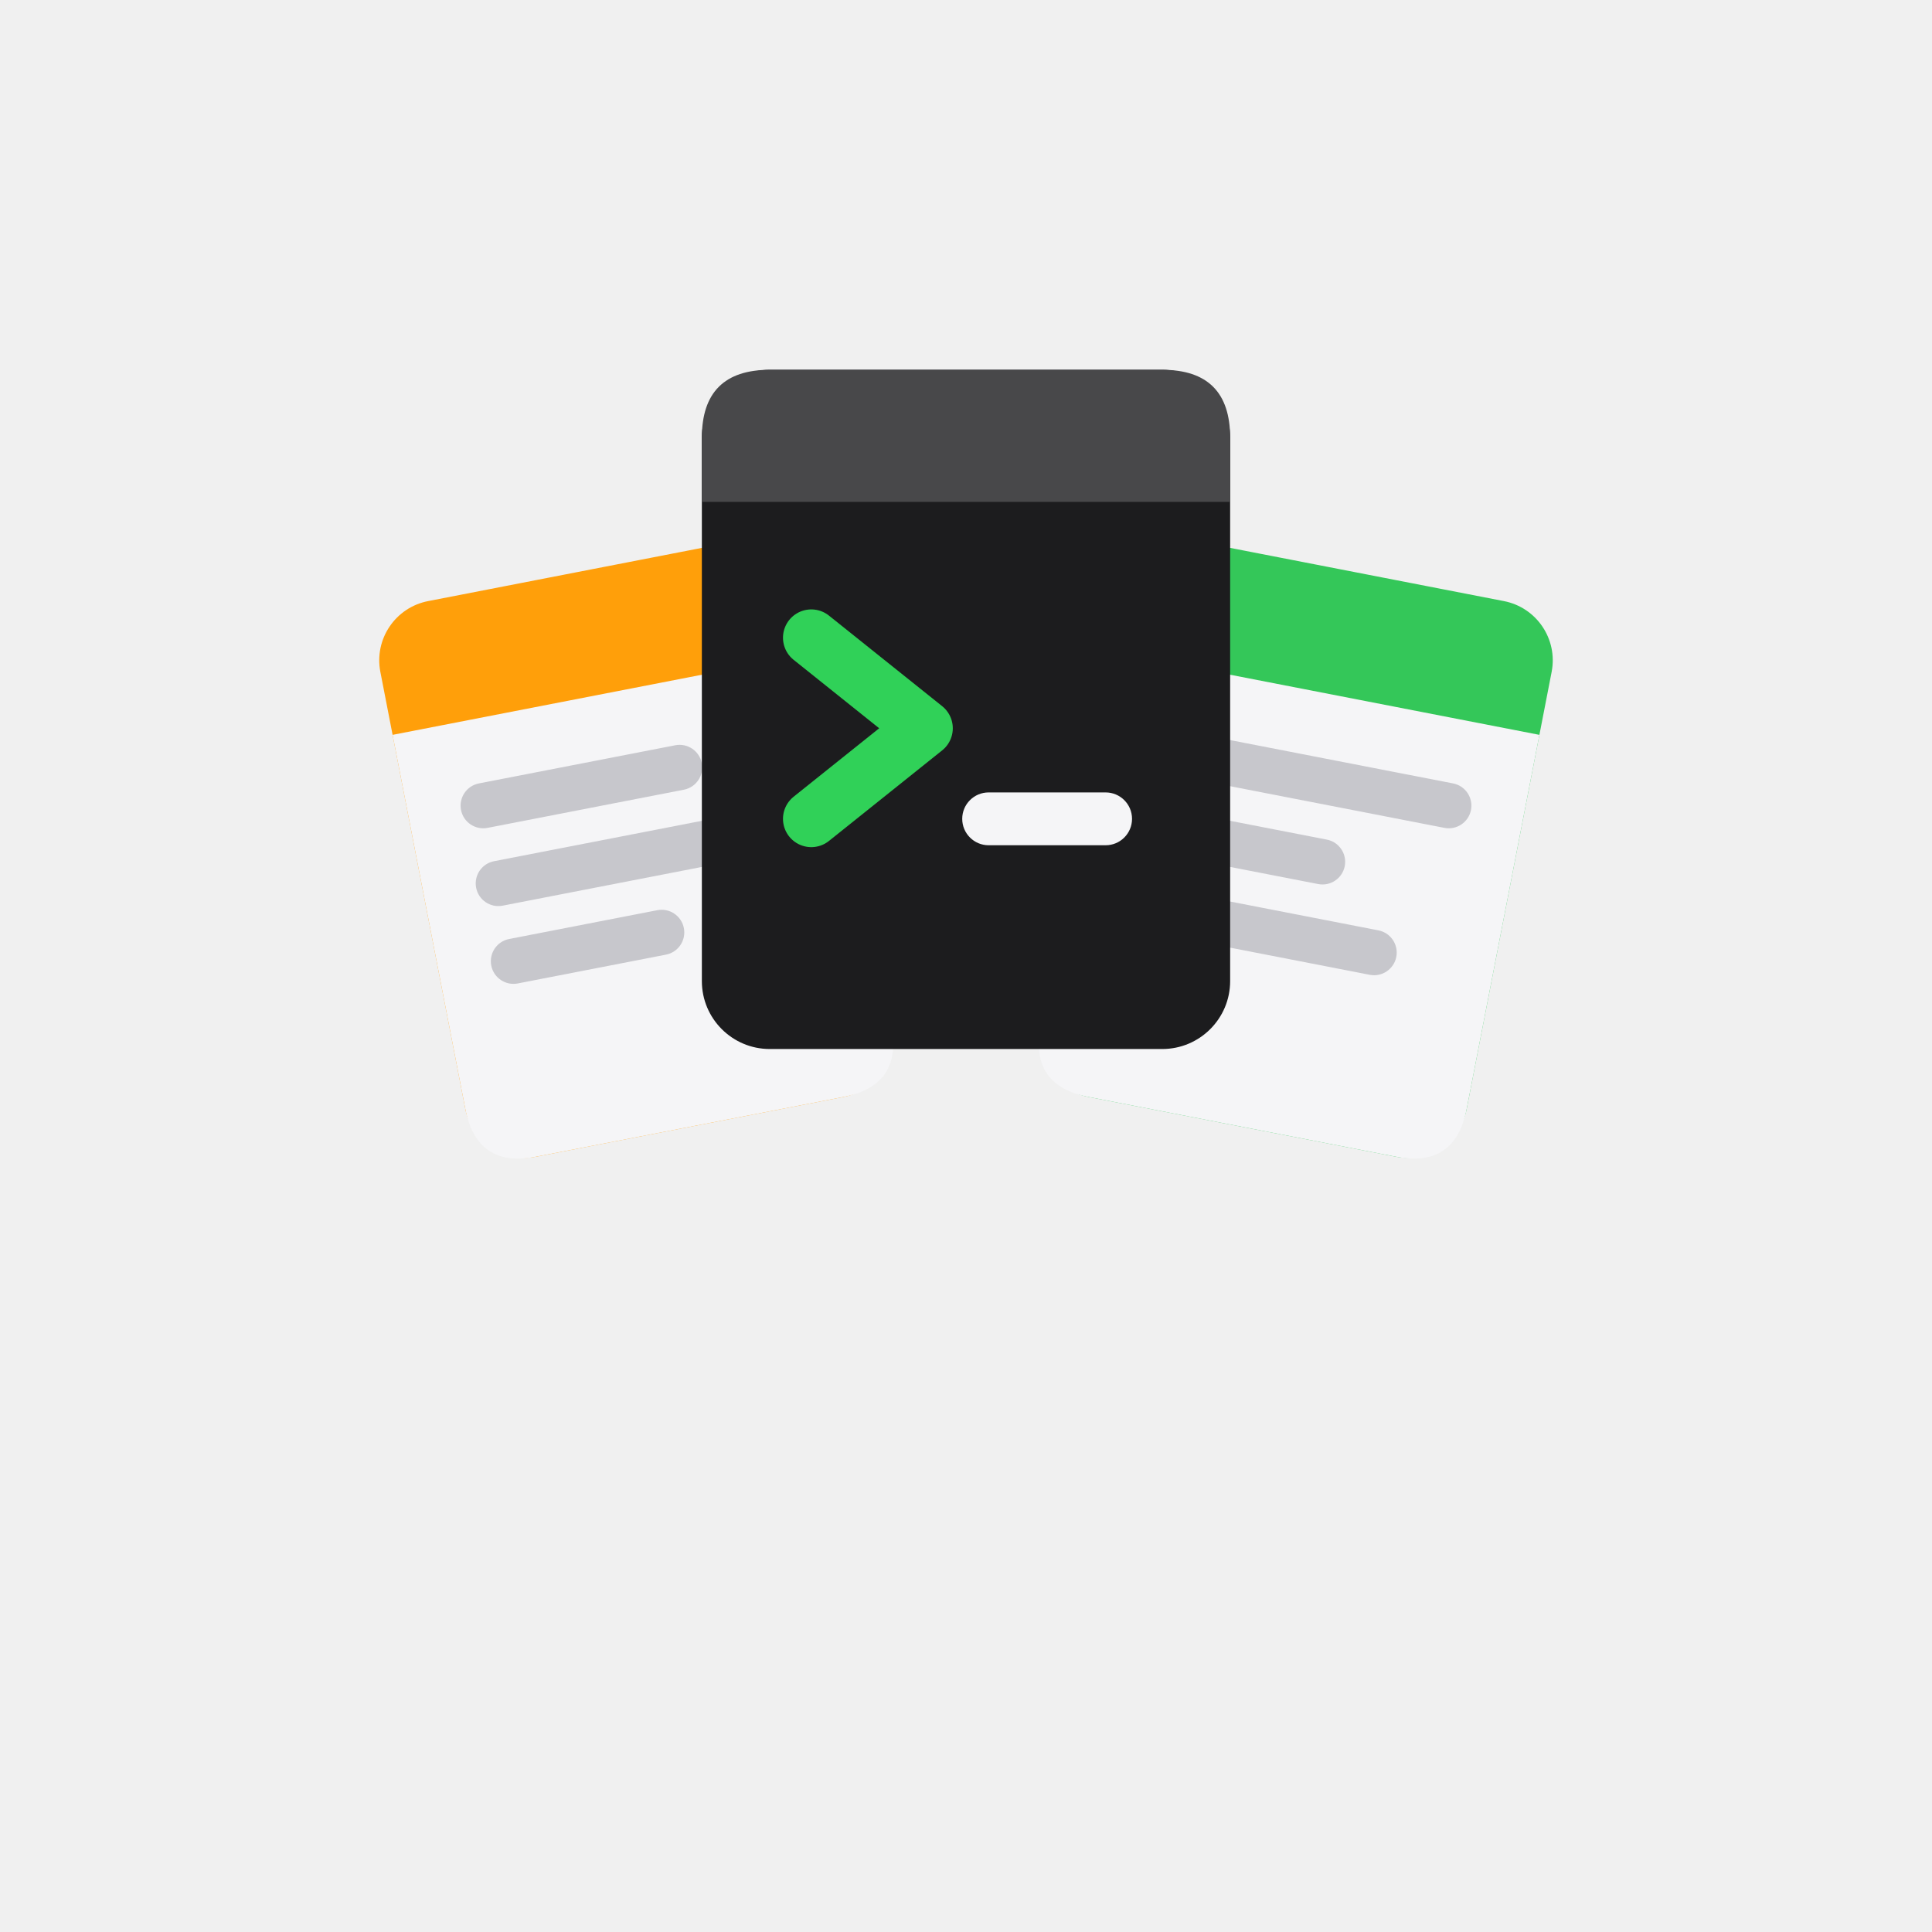
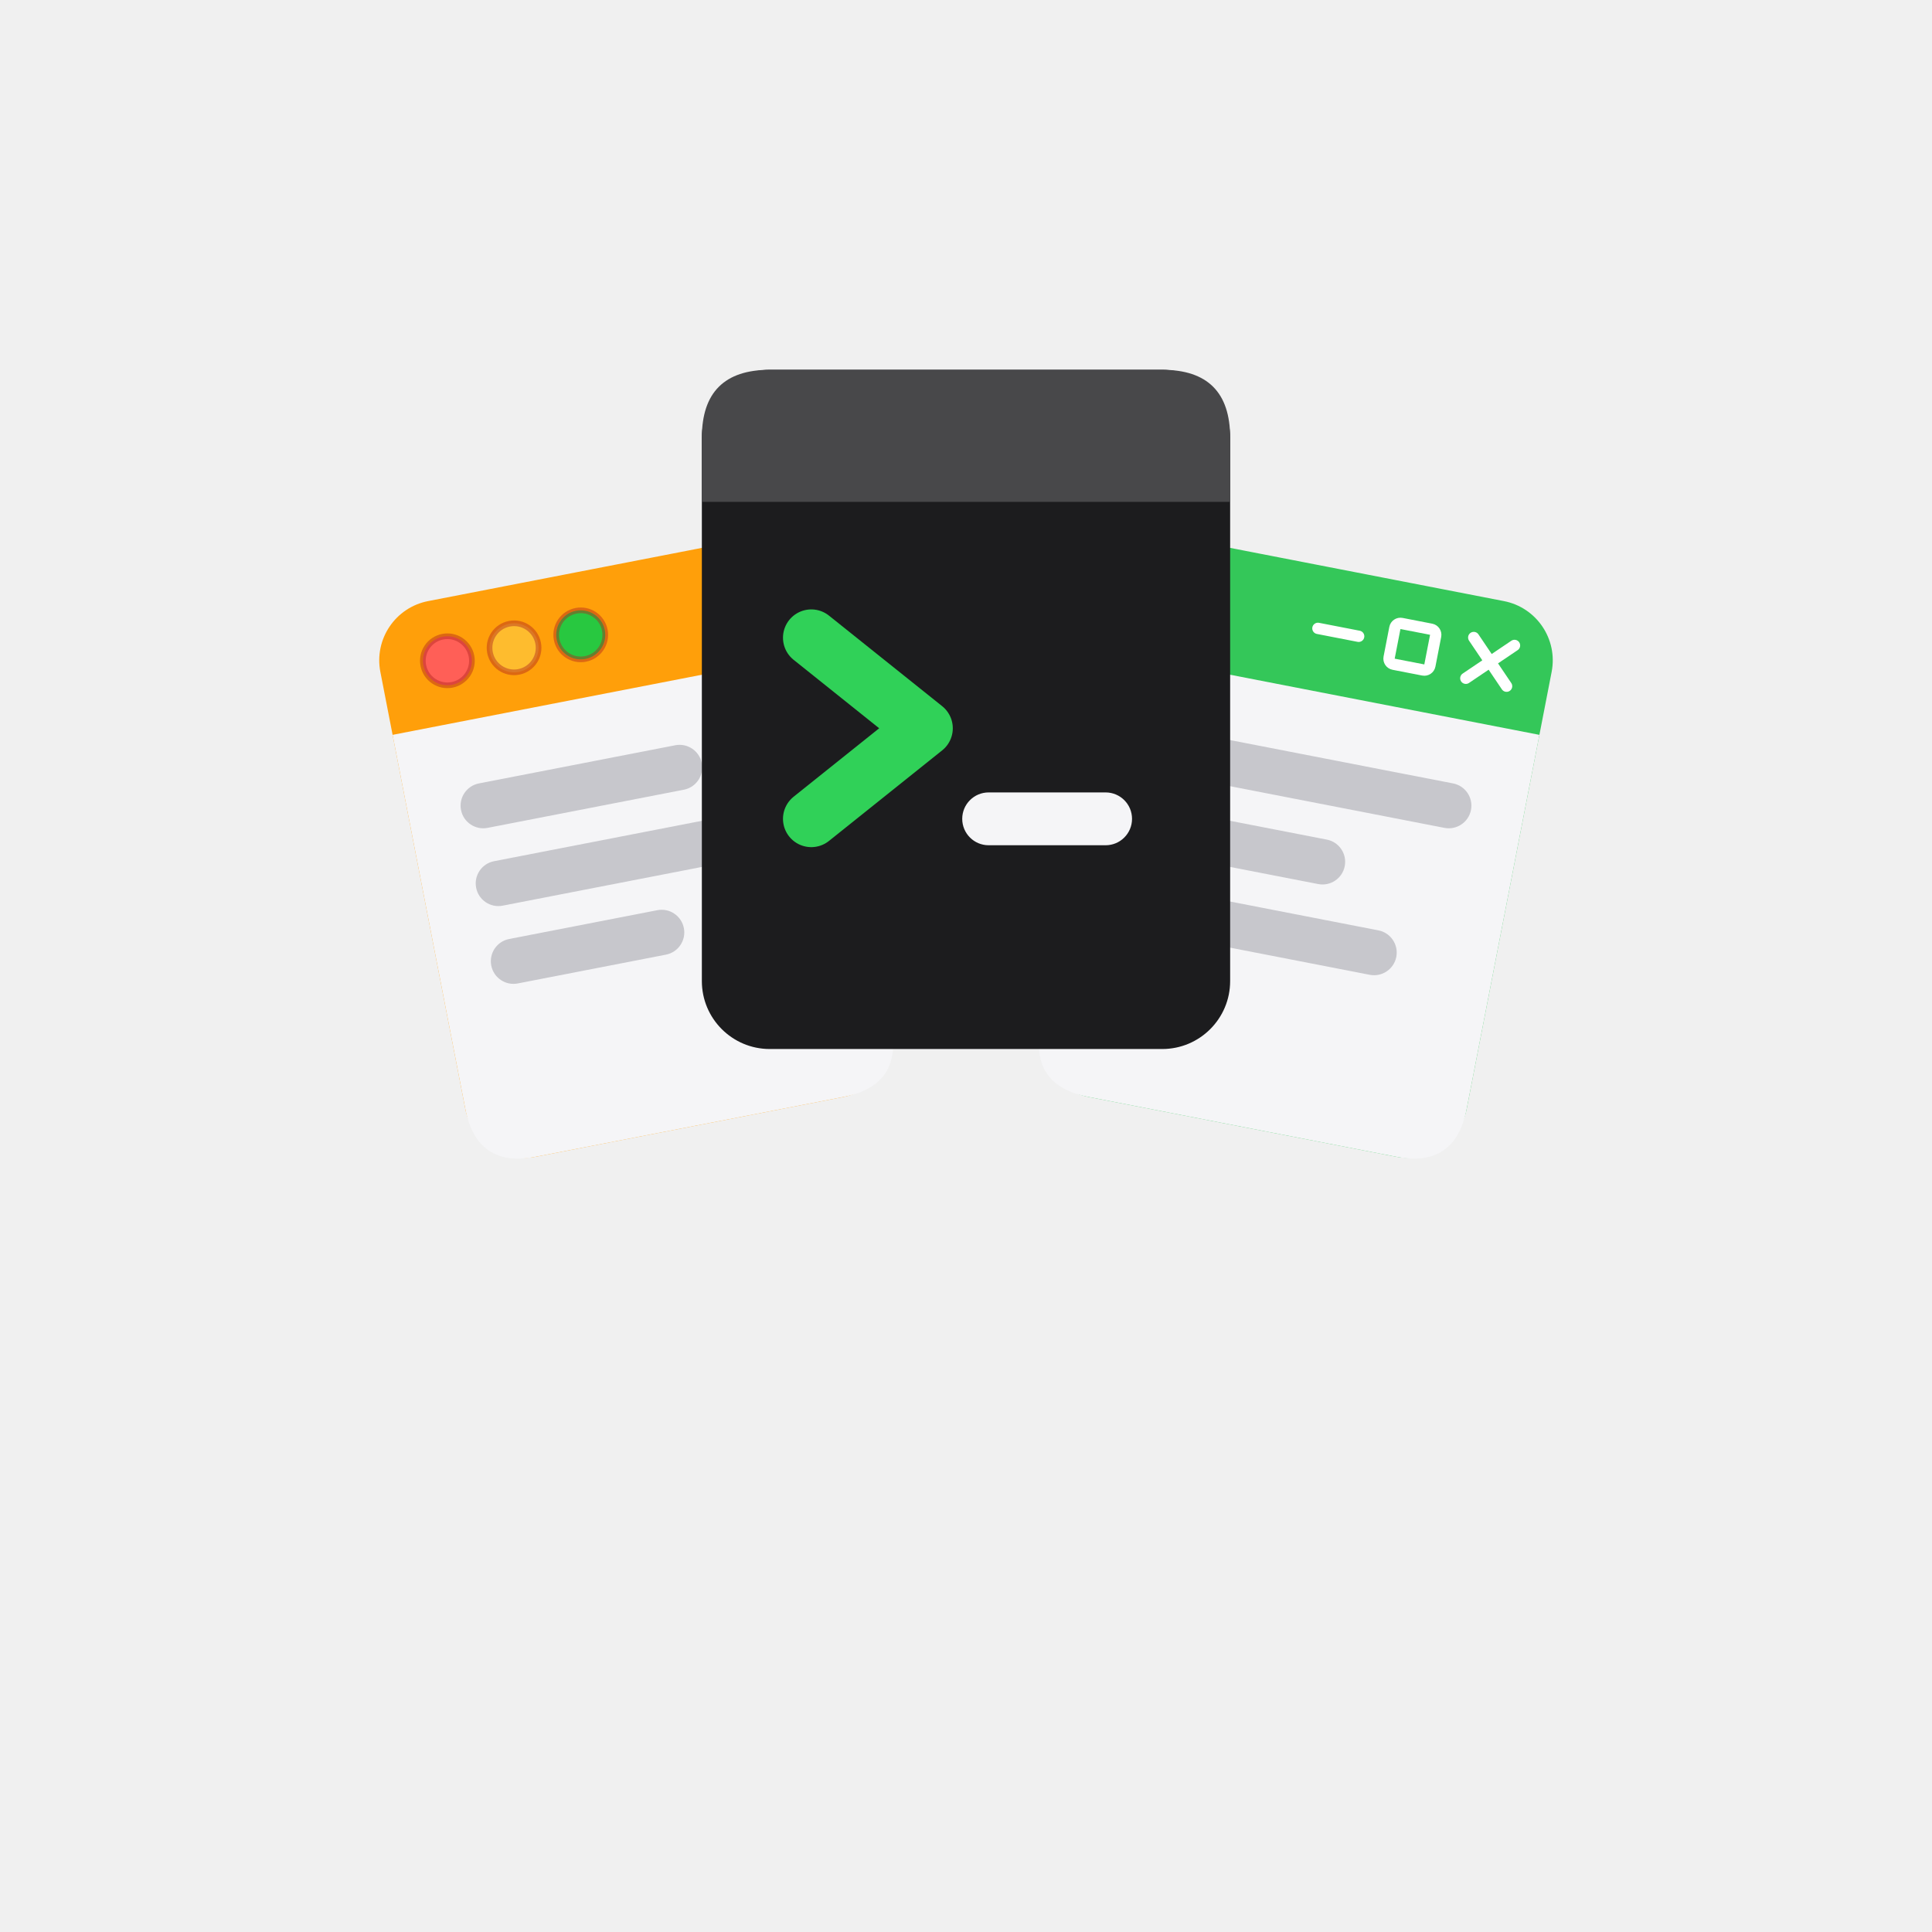
<svg xmlns="http://www.w3.org/2000/svg" width="1024" height="1024" viewBox="0 0 1024 1024">
  <g transform="translate(222 300) rotate(-11 115 150)">
    <rect width="230" height="300" rx="32" fill="#FF9F0A" />
    <path d="M0 66 H230 V268 Q230 300 198 300 H32 Q0 300 0 268 Z" fill="#F5F5F7" />
+     <circle cx="36" cy="33" r="13" fill="#FF5F57" stroke="#B3261E" stroke-opacity="0.45" stroke-width="3" />
+     <circle cx="72" cy="33" r="13" fill="#FEBC2E" stroke="#B3261E" stroke-opacity="0.45" stroke-width="3" />
+     <circle cx="108" cy="33" r="13" fill="#28C840" stroke="#B3261E" stroke-opacity="0.45" stroke-width="3" />
    <rect x="28" y="100" width="130" height="24" rx="12" fill="#C7C7CC" />
    <rect x="28" y="142" width="174" height="24" rx="12" fill="#C7C7CC" />
    <rect x="28" y="184" width="104" height="24" rx="12" fill="#C7C7CC" />
  </g>
  <g transform="translate(572 300) rotate(11 115 150)">
    <rect width="230" height="300" rx="32" fill="#34C759" />
    <path d="M0 66 H230 V268 Q230 300 198 300 H32 Q0 300 0 268 Z" fill="#F5F5F7" />
+     <g fill="none" stroke="#FFFFFF" stroke-width="6" stroke-linecap="round" stroke-linejoin="round">
+       <path d="M104 33 H126" />
+       <rect x="144" y="22" width="22" height="22" rx="3" />
+       <path d="M186 22 L208 44 M208 22 L186 44" />
+     </g>
    <rect x="28" y="100" width="174" height="24" rx="12" fill="#C7C7CC" />
    <rect x="28" y="142" width="114" height="24" rx="12" fill="#C7C7CC" />
    <rect x="28" y="184" width="150" height="24" rx="12" fill="#C7C7CC" />
  </g>
  <g transform="translate(372 196)">
    <rect width="280" height="360" rx="36" fill="#1C1C1E" />
    <path d="M0 70 V36 Q0 0 36 0 H244 Q280 0 280 36 V70 Z" fill="#48484A" />
    <path d="M58 142 L118 190 L58 238" fill="none" stroke="#30D158" stroke-width="30" stroke-linecap="round" stroke-linejoin="round" />
    <rect x="138" y="224" width="90" height="28" rx="14" fill="#F5F5F7" />
  </g>
</svg>
